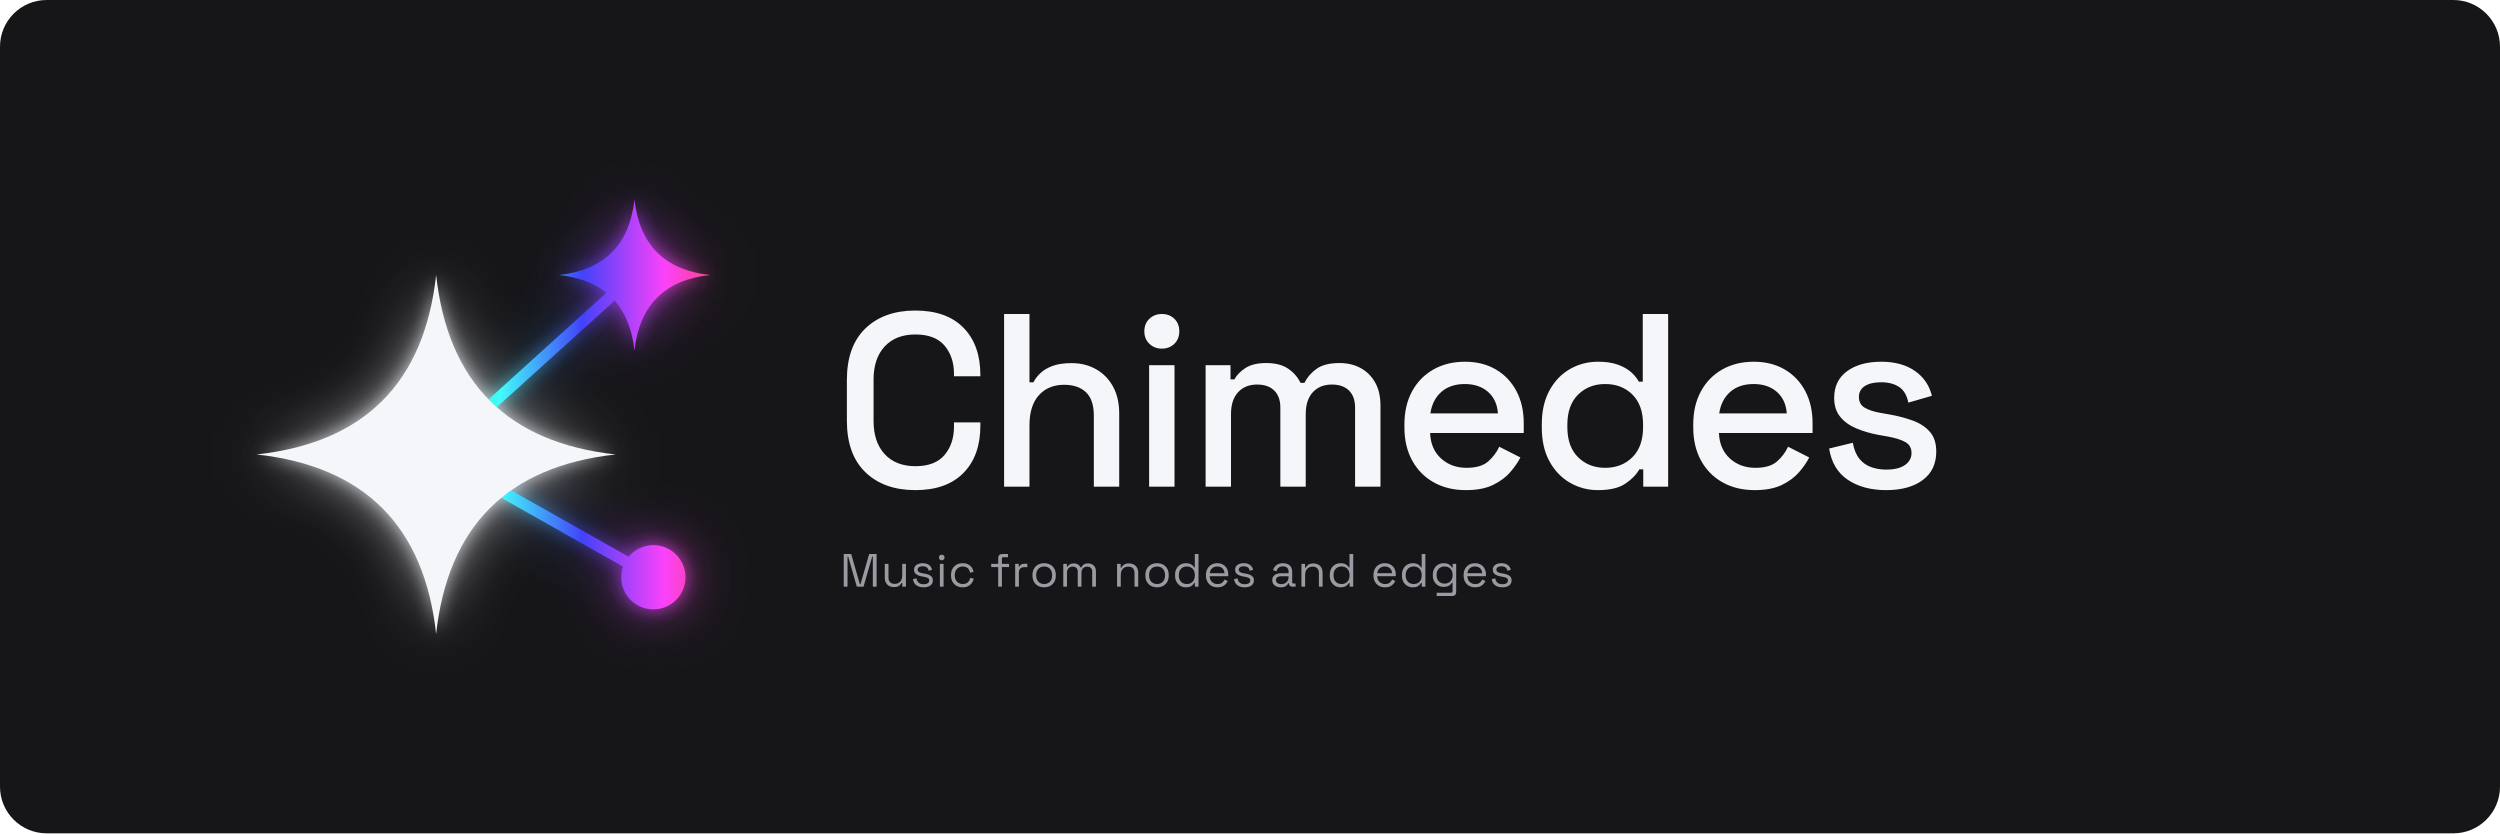
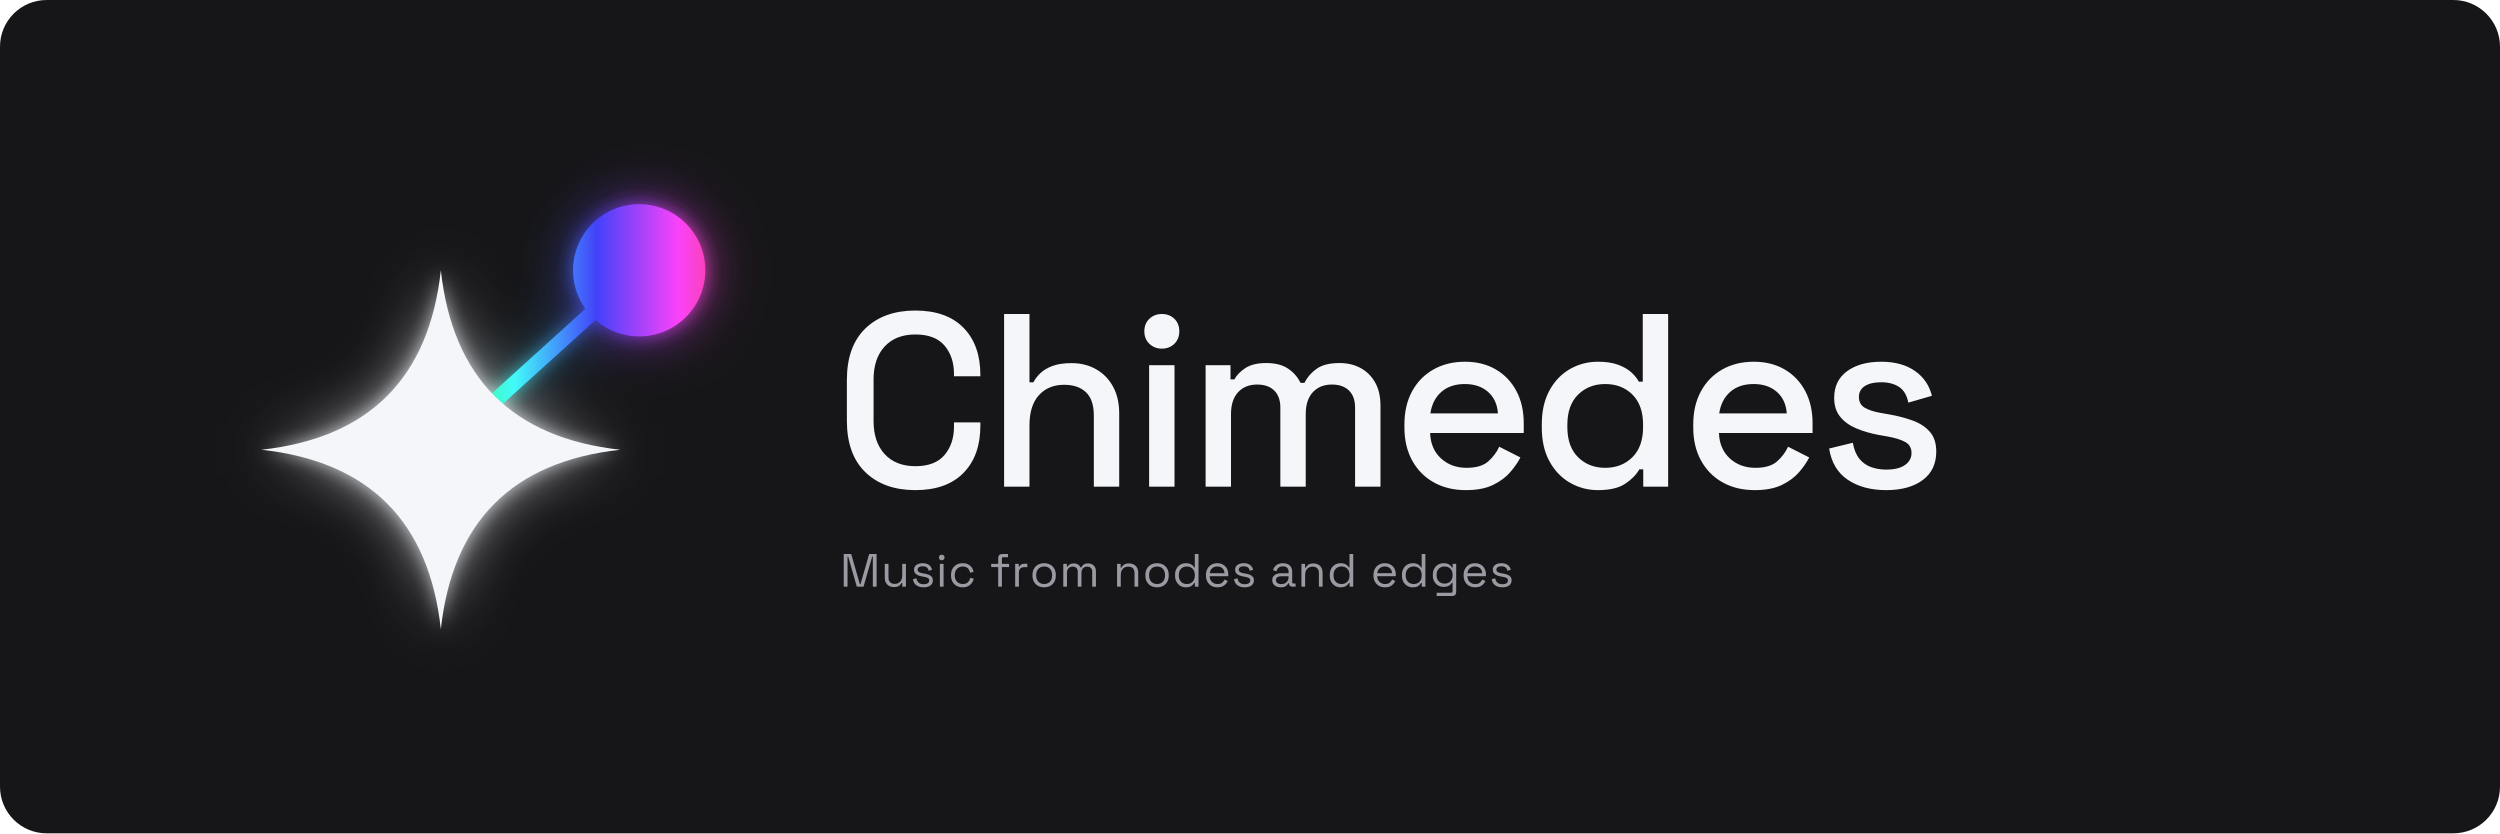
<svg xmlns="http://www.w3.org/2000/svg" width="1500" height="500" viewBox="0 0 1500 500" role="img" aria-label="Chimedes — Music from nodes and edges">
  <defs>
    <linearGradient id="g" gradientUnits="userSpaceOnUse" x1="78" y1="338" x2="598" y2="338" spreadMethod="repeat">
      <stop offset="0.000" stop-color="hsl(0,95%,62%)" />
      <stop offset="0.167" stop-color="hsl(60,95%,62%)" />
      <stop offset="0.333" stop-color="hsl(120,95%,62%)" />
      <stop offset="0.500" stop-color="hsl(180,95%,62%)" />
      <stop offset="0.667" stop-color="hsl(240,95%,62%)" />
      <stop offset="0.833" stop-color="hsl(300,95%,62%)" />
      <stop offset="1.000" stop-color="hsl(360,95%,62%)" />
      <animateTransform attributeName="gradientTransform" type="rotate" from="0 338 338" to="360 338 338" dur="14s" repeatCount="indefinite" />
    </linearGradient>
    <linearGradient id="gb" gradientUnits="userSpaceOnUse" x1="78" y1="338" x2="598" y2="338" spreadMethod="repeat">
      <stop offset="0.000" stop-color="hsl(0,95%,62%)" />
      <stop offset="0.167" stop-color="hsl(60,95%,62%)" />
      <stop offset="0.333" stop-color="hsl(120,95%,62%)" />
      <stop offset="0.500" stop-color="hsl(180,95%,62%)" />
      <stop offset="0.667" stop-color="hsl(240,95%,62%)" />
      <stop offset="0.833" stop-color="hsl(300,95%,62%)" />
      <stop offset="1.000" stop-color="hsl(360,95%,62%)" />
      <animateTransform attributeName="gradientTransform" type="rotate" from="360 338 338" to="0 338 338" dur="9s" repeatCount="indefinite" />
    </linearGradient>
    <filter id="wide" x="-50%" y="-50%" width="200%" height="200%">
      <feGaussianBlur stdDeviation="30" />
    </filter>
    <filter id="near" x="-30%" y="-30%" width="160%" height="160%">
      <feGaussianBlur stdDeviation="9" />
    </filter>
  </defs>
  <rect width="1500" height="500" rx="28" fill="#161618" />
-   <g transform="translate(120 80) scale(0.5667) translate(-20 -30)">
+   <g transform="translate(120 80) scale(0.5667) translate(-5 -45)">
    <g opacity="1.0">
      <g filter="url(#wide)" opacity="0.6">
        <animate attributeName="opacity" values="0.35;0.85;0.35" dur="4.2s" repeatCount="indefinite" />
-         <path d="M270 370L480 180M270 370L500 500" stroke="url(#gb)" stroke-width="12" stroke-linecap="round" fill="none" />
-         <path d="M270 180Q288.8 351.2 460 370Q288.8 388.8 270 560Q251.2 388.8 80 370Q251.2 351.2 270 180Z" fill="#F4F6FA" />
-         <path d="M480 100Q487.9 172.1 560 180Q487.9 187.9 480 260Q472.1 187.9 400 180Q472.1 172.1 480 100Z" fill="url(#gb)" />
-         <circle cx="500" cy="500" r="34" fill="url(#gb)" />
+         <path d="M260 380L470 190" stroke="url(#gb)" stroke-width="16" stroke-linecap="round" fill="none" />
+         <path d="M260 190Q278.8 361.2 450 380Q278.8 398.8 260 570Q241.2 398.8 70 380Q241.2 361.2 260 190Z" fill="#F4F6FA" />
+         <circle cx="470" cy="190" r="70" fill="url(#gb)" />
      </g>
      <g filter="url(#near)" opacity="0.7">
        <animate attributeName="opacity" values="0.8;0.45;0.8" dur="3.1s" repeatCount="indefinite" />
-         <path d="M270 370L480 180M270 370L500 500" stroke="url(#g)" stroke-width="12" stroke-linecap="round" fill="none" />
-         <path d="M270 180Q288.8 351.2 460 370Q288.8 388.8 270 560Q251.2 388.8 80 370Q251.2 351.2 270 180Z" fill="#F4F6FA" />
-         <path d="M480 100Q487.9 172.1 560 180Q487.9 187.9 480 260Q472.1 187.9 400 180Q472.1 172.1 480 100Z" fill="url(#g)" />
-         <circle cx="500" cy="500" r="34" fill="url(#g)" />
+         <path d="M260 380L470 190" stroke="url(#g)" stroke-width="16" stroke-linecap="round" fill="none" />
+         <path d="M260 190Q278.8 361.2 450 380Q278.8 398.8 260 570Q241.2 398.8 70 380Q241.2 361.2 260 190Z" fill="#F4F6FA" />
+         <circle cx="470" cy="190" r="70" fill="url(#g)" />
      </g>
    </g>
    <g>
-       <path d="M270 370L480 180M270 370L500 500" stroke="url(#g)" stroke-width="12" stroke-linecap="round" fill="none" />
-       <path d="M270 180Q288.8 351.2 460 370Q288.8 388.8 270 560Q251.2 388.8 80 370Q251.2 351.2 270 180Z" fill="#F4F6FA" />
-       <path d="M480 100Q487.9 172.1 560 180Q487.9 187.9 480 260Q472.1 187.9 400 180Q472.1 172.1 480 100Z" fill="url(#g)" />
-       <circle cx="500" cy="500" r="34" fill="url(#g)" />
+       <path d="M260 380L470 190" stroke="url(#g)" stroke-width="16" stroke-linecap="round" fill="none" />
+       <path d="M260 190Q278.8 361.2 450 380Q278.8 398.8 260 570Q241.2 398.8 70 380Q241.2 361.2 260 190Z" fill="#F4F6FA" />
+       <circle cx="470" cy="190" r="70" fill="url(#g)" />
    </g>
  </g>
  <path d="M549.24 294.072Q530.362 294.072 519.244 283.342Q508.125 272.612 508.125 252.373V228.027Q508.125 207.788 519.244 197.058Q530.362 186.328 549.24 186.328Q567.969 186.328 578.092 196.658Q588.215 206.989 588.215 224.934V225.77H572.394V224.445Q572.394 214.026 566.718 207.355Q561.043 200.684 549.24 200.684Q537.481 200.684 530.81 207.877Q524.139 215.07 524.139 227.731V252.669Q524.139 265.234 530.81 272.475Q537.481 279.716 549.24 279.716Q561.043 279.716 566.718 272.997Q572.394 266.277 572.394 255.955V253.446H588.215V255.466Q588.215 273.411 578.092 283.742Q567.969 294.072 549.24 294.072ZM602.456 292.0V188.4H617.686V229.381H620.039Q621.43 226.599 624.179 223.946Q626.928 221.293 631.457 219.584Q635.986 217.874 642.912 217.874Q651.237 217.874 657.701 221.563Q664.165 225.252 667.847 232.005Q671.528 238.757 671.528 248.192V292.0H656.299V249.361Q656.299 239.83 651.581 235.349Q646.864 230.869 638.487 230.869Q629.022 230.869 623.354 237.111Q617.686 243.352 617.686 255.17V292.0ZM689.476 292.0V219.11H704.706V292.0ZM697.091 209.179Q692.681 209.179 689.643 206.286Q686.605 203.392 686.605 198.79Q686.605 194.135 689.643 191.267Q692.681 188.4 697.091 188.4Q701.649 188.4 704.613 191.267Q707.577 194.135 707.577 198.79Q707.577 203.392 704.613 206.286Q701.649 209.179 697.091 209.179ZM723.364 292.0V219.11H738.298V227.62H740.651Q742.679 223.816 747.274 220.819Q751.869 217.822 759.743 217.822Q767.898 217.822 772.867 221.193Q777.836 224.564 780.3 229.707H782.653Q785.169 224.66 790.016 221.241Q794.863 217.822 803.714 217.822Q810.729 217.822 816.253 220.76Q821.777 223.698 825.029 229.389Q828.282 235.079 828.282 243.389V292.0H813.052V244.566Q813.052 237.928 809.4 234.325Q805.748 230.721 799.14 230.721Q791.999 230.721 787.719 235.309Q783.438 239.897 783.438 248.532V292.0H768.208V244.566Q768.208 237.928 764.556 234.325Q760.905 230.721 754.296 230.721Q747.155 230.721 742.875 235.309Q738.594 239.897 738.594 248.532V292.0ZM879.545 294.072Q868.541 294.072 860.231 289.41Q851.921 284.748 847.284 276.264Q842.648 267.78 842.648 256.443V254.667Q842.648 243.278 847.236 234.82Q851.824 226.362 860.035 221.7Q868.245 217.038 878.99 217.038Q889.535 217.038 897.449 221.641Q905.363 226.244 909.803 234.546Q914.243 242.849 914.243 253.994V259.788H858.07Q858.418 269.408 864.601 275.05Q870.783 280.693 879.93 280.693Q888.551 280.693 892.898 276.874Q897.245 273.056 899.532 268.031L912.238 274.469Q910.114 278.68 906.192 283.246Q902.27 287.812 895.862 290.942Q889.453 294.072 879.545 294.072ZM858.218 248.051H898.77Q898.178 239.823 892.809 235.12Q887.44 230.417 878.894 230.417Q870.206 230.417 864.834 235.12Q859.461 239.823 858.218 248.051ZM958.75 294.072Q949.708 294.072 942.008 289.654Q934.308 285.236 929.694 276.826Q925.08 268.416 925.08 256.635V254.475Q925.08 242.694 929.668 234.284Q934.256 225.874 941.934 221.456Q949.611 217.038 958.75 217.038Q965.876 217.038 970.727 218.799Q975.578 220.56 978.623 223.265Q981.668 225.97 983.303 228.996H985.657V188.4H1000.886V292.0H985.953V281.618H983.599Q980.876 286.383 975.156 290.228Q969.436 294.072 958.75 294.072ZM963.131 280.693Q973.01 280.693 979.43 274.34Q985.849 267.987 985.849 256.243V254.867Q985.849 243.123 979.478 236.77Q973.106 230.417 963.131 230.417Q953.304 230.417 946.859 236.77Q940.413 243.123 940.413 254.867V256.243Q940.413 267.987 946.859 274.34Q953.304 280.693 963.131 280.693ZM1052.845 294.072Q1041.841 294.072 1033.531 289.41Q1025.221 284.748 1020.584 276.264Q1015.948 267.78 1015.948 256.443V254.667Q1015.948 243.278 1020.536 234.82Q1025.124 226.362 1033.335 221.7Q1041.545 217.038 1052.29 217.038Q1062.835 217.038 1070.749 221.641Q1078.663 226.244 1083.103 234.546Q1087.543 242.849 1087.543 253.994V259.788H1031.37Q1031.718 269.408 1037.901 275.05Q1044.083 280.693 1053.23 280.693Q1061.851 280.693 1066.198 276.874Q1070.545 273.056 1072.832 268.031L1085.538 274.469Q1083.414 278.68 1079.492 283.246Q1075.57 287.812 1069.162 290.942Q1062.753 294.072 1052.845 294.072ZM1031.518 248.051H1072.07Q1071.478 239.823 1066.109 235.12Q1060.74 230.417 1052.194 230.417Q1043.506 230.417 1038.134 235.12Q1032.761 239.823 1031.518 248.051ZM1131.747 294.072Q1117.857 294.072 1108.655 287.856Q1099.453 281.64 1097.478 269.112L1111.693 265.656Q1112.781 271.768 1115.637 275.272Q1118.494 278.776 1122.689 280.267Q1126.885 281.758 1131.747 281.758Q1139.088 281.758 1142.999 278.998Q1146.909 276.238 1146.909 271.798Q1146.909 267.306 1143.198 265.223Q1139.487 263.14 1132.302 261.852L1127.226 260.957Q1119.84 259.581 1113.787 257.042Q1107.734 254.504 1104.119 250.072Q1100.504 245.639 1100.504 238.75Q1100.504 228.367 1108.263 222.703Q1116.022 217.038 1128.735 217.038Q1141.019 217.038 1148.926 222.54Q1156.833 228.042 1159.142 237.492L1144.985 241.576Q1143.698 234.916 1139.398 232.134Q1135.099 229.352 1128.735 229.352Q1122.423 229.352 1118.886 231.642Q1115.349 233.932 1115.349 238.172Q1115.349 242.553 1118.827 244.618Q1122.305 246.682 1128.269 247.726L1133.345 248.621Q1141.323 249.997 1147.772 252.388Q1154.221 254.778 1157.987 259.162Q1161.754 263.547 1161.754 270.932Q1161.754 282.01 1153.625 288.041Q1145.496 294.072 1131.747 294.072Z" fill="#F4F6FA" />
  <path d="M506.246 352.0V332.4H510.72L515.917 350.514H516.302L521.499 332.4H525.973V352.0H523.701V333.943H523.317L518.128 352.0H514.091L508.902 333.943H508.517V352.0ZM536.29 352.264Q534.785 352.264 533.547 351.611Q532.31 350.959 531.588 349.692Q530.866 348.426 530.866 346.599V338.311H533.082V346.438Q533.082 348.463 534.101 349.396Q535.119 350.33 536.865 350.33Q538.827 350.33 540.081 349.033Q541.335 347.736 541.335 345.188V338.311H543.551V352.0H541.391V349.683H541.006Q540.551 350.661 539.468 351.463Q538.385 352.264 536.29 352.264ZM554.183 352.392Q551.646 352.392 549.9 351.216Q548.154 350.04 547.771 347.478L549.885 347.016Q550.101 348.354 550.722 349.123Q551.343 349.891 552.248 350.219Q553.153 350.546 554.183 350.546Q555.733 350.546 556.63 349.933Q557.526 349.32 557.526 348.279Q557.526 347.217 556.678 346.778Q555.829 346.338 554.339 346.075L553.197 345.875Q551.86 345.635 550.776 345.165Q549.691 344.695 549.052 343.886Q548.414 343.078 548.414 341.845Q548.414 339.992 549.836 338.955Q551.259 337.919 553.604 337.919Q555.928 337.919 557.378 338.965Q558.829 340.011 559.225 341.909L557.162 342.44Q556.898 340.979 555.954 340.372Q555.009 339.765 553.604 339.765Q552.218 339.765 551.407 340.284Q550.597 340.803 550.597 341.796Q550.597 342.786 551.356 343.247Q552.115 343.709 553.425 343.936L554.566 344.136Q556.015 344.376 557.18 344.818Q558.344 345.26 559.027 346.065Q559.709 346.869 559.709 348.206Q559.709 350.211 558.217 351.301Q556.724 352.392 554.183 352.392ZM563.93 352.0V338.311H566.146V352.0ZM565.038 336.17Q564.324 336.17 563.835 335.693Q563.346 335.216 563.346 334.487Q563.346 333.737 563.835 333.27Q564.324 332.803 565.038 332.803Q565.779 332.803 566.254 333.27Q566.729 333.737 566.729 334.487Q566.729 335.216 566.254 335.693Q565.779 336.17 565.038 336.17ZM577.595 352.392Q575.599 352.392 574.021 351.542Q572.442 350.692 571.53 349.096Q570.618 347.5 570.618 345.312V344.999Q570.618 342.791 571.53 341.205Q572.442 339.619 574.021 338.769Q575.599 337.919 577.595 337.919Q579.563 337.919 580.942 338.649Q582.32 339.378 583.122 340.577Q583.925 341.775 584.145 343.156L581.982 343.605Q581.85 342.586 581.339 341.745Q580.827 340.904 579.904 340.403Q578.982 339.902 577.62 339.902Q576.257 339.902 575.175 340.523Q574.092 341.144 573.463 342.292Q572.834 343.441 572.834 345.035V345.276Q572.834 346.87 573.463 348.018Q574.092 349.167 575.175 349.788Q576.257 350.409 577.62 350.409Q579.673 350.409 580.747 349.345Q581.822 348.28 582.086 346.697L584.249 347.171Q583.965 348.536 583.142 349.734Q582.32 350.932 580.942 351.662Q579.563 352.392 577.595 352.392ZM598.923 352.0V340.229H594.72V338.311H598.923V334.82Q598.923 333.691 599.559 333.045Q600.194 332.4 601.367 332.4H604.808V334.318H601.963Q601.139 334.318 601.139 335.158V338.311H605.455V340.229H601.139V352.0ZM609.106 352.0V338.311H611.266V339.978H611.65Q612.018 339.079 612.772 338.667Q613.526 338.255 614.776 338.255H616.396V340.277H614.62Q613.137 340.277 612.229 341.101Q611.322 341.924 611.322 343.667V352.0ZM626.492 352.392Q624.42 352.392 622.837 351.522Q621.255 350.652 620.372 349.066Q619.49 347.48 619.49 345.34V344.971Q619.49 342.831 620.372 341.245Q621.255 339.658 622.837 338.789Q624.42 337.919 626.492 337.919Q628.564 337.919 630.146 338.789Q631.728 339.658 632.611 341.245Q633.493 342.831 633.493 344.971V345.34Q633.493 347.48 632.611 349.066Q631.728 350.652 630.146 351.522Q628.564 352.392 626.492 352.392ZM626.492 350.409Q628.672 350.409 629.975 349.021Q631.277 347.633 631.277 345.276V345.035Q631.277 342.678 629.979 341.29Q628.68 339.902 626.492 339.902Q624.331 339.902 623.018 341.29Q621.706 342.678 621.706 345.035V345.276Q621.706 347.633 623.018 349.021Q624.331 350.409 626.492 350.409ZM637.966 352.0V338.311H640.126V340.022H640.51Q640.914 339.282 641.814 338.664Q642.713 338.047 644.324 338.047Q645.927 338.047 646.913 338.75Q647.898 339.453 648.354 340.477H648.739Q649.215 339.462 650.183 338.754Q651.15 338.047 652.905 338.047Q654.272 338.047 655.313 338.613Q656.353 339.179 656.953 340.225Q657.553 341.272 657.553 342.733V352.0H655.337V342.925Q655.337 341.559 654.54 340.766Q653.744 339.973 652.302 339.973Q650.8 339.973 649.833 340.942Q648.867 341.911 648.867 343.756V352.0H646.651V342.925Q646.651 341.559 645.855 340.766Q645.058 339.973 643.616 339.973Q642.114 339.973 641.148 340.942Q640.182 341.911 640.182 343.756V352.0ZM670.242 352.0V338.311H672.402V340.628H672.786Q673.242 339.641 674.325 338.844Q675.408 338.047 677.503 338.047Q679.027 338.047 680.255 338.7Q681.483 339.352 682.205 340.614Q682.926 341.877 682.926 343.712V352.0H680.711V343.873Q680.711 341.828 679.692 340.904Q678.673 339.981 676.927 339.981Q674.965 339.981 673.712 341.278Q672.458 342.575 672.458 345.123V352.0ZM694.236 352.392Q692.164 352.392 690.581 351.522Q688.999 350.652 688.116 349.066Q687.234 347.48 687.234 345.34V344.971Q687.234 342.831 688.116 341.245Q688.999 339.658 690.581 338.789Q692.164 337.919 694.236 337.919Q696.308 337.919 697.89 338.789Q699.472 339.658 700.355 341.245Q701.237 342.831 701.237 344.971V345.34Q701.237 347.48 700.355 349.066Q699.472 350.652 697.89 351.522Q696.308 352.392 694.236 352.392ZM694.236 350.409Q696.416 350.409 697.719 349.021Q699.021 347.633 699.021 345.276V345.035Q699.021 342.678 697.723 341.29Q696.424 339.902 694.236 339.902Q692.075 339.902 690.762 341.29Q689.45 342.678 689.45 345.035V345.276Q689.45 347.633 690.762 349.021Q692.075 350.409 694.236 350.409ZM711.509 352.392Q709.737 352.392 708.266 351.546Q706.794 350.7 705.916 349.114Q705.038 347.528 705.038 345.34V344.971Q705.038 342.783 705.906 341.197Q706.774 339.611 708.252 338.765Q709.729 337.919 711.509 337.919Q712.948 337.919 713.931 338.292Q714.914 338.666 715.535 339.243Q716.157 339.82 716.497 340.463H716.881V332.4H719.097V352.0H716.937V349.743H716.553Q715.997 350.766 714.824 351.579Q713.651 352.392 711.509 352.392ZM712.096 350.425Q714.217 350.425 715.557 349.067Q716.898 347.709 716.898 345.276V345.035Q716.898 342.602 715.561 341.244Q714.225 339.885 712.096 339.885Q709.994 339.885 708.644 341.244Q707.293 342.602 707.293 345.035V345.276Q707.293 347.709 708.644 349.067Q709.994 350.425 712.096 350.425ZM730.53 352.392Q728.438 352.392 726.876 351.51Q725.314 350.628 724.442 349.028Q723.57 347.428 723.57 345.323V344.987Q723.57 342.863 724.438 341.273Q725.306 339.683 726.844 338.801Q728.382 337.919 730.375 337.919Q732.319 337.919 733.801 338.749Q735.284 339.58 736.124 341.11Q736.964 342.641 736.964 344.729V345.714H725.802Q725.878 347.937 727.214 349.181Q728.55 350.425 730.563 350.425Q732.345 350.425 733.293 349.622Q734.242 348.819 734.745 347.697L736.655 348.613Q736.243 349.48 735.501 350.354Q734.759 351.228 733.567 351.81Q732.374 352.392 730.53 352.392ZM725.83 343.917H734.712Q734.6 341.998 733.418 340.942Q732.236 339.885 730.367 339.885Q728.501 339.885 727.303 340.942Q726.105 341.998 725.83 343.917ZM746.827 352.392Q744.29 352.392 742.544 351.216Q740.798 350.04 740.415 347.478L742.529 347.016Q742.745 348.354 743.366 349.123Q743.987 349.891 744.892 350.219Q745.797 350.546 746.827 350.546Q748.377 350.546 749.274 349.933Q750.17 349.32 750.17 348.279Q750.17 347.217 749.322 346.778Q748.473 346.338 746.983 346.075L745.841 345.875Q744.504 345.635 743.42 345.165Q742.335 344.695 741.696 343.886Q741.058 343.078 741.058 341.845Q741.058 339.992 742.48 338.955Q743.903 337.919 746.248 337.919Q748.572 337.919 750.022 338.965Q751.473 340.011 751.869 341.909L749.806 342.44Q749.542 340.979 748.598 340.372Q747.653 339.765 746.248 339.765Q744.862 339.765 744.051 340.284Q743.241 340.803 743.241 341.796Q743.241 342.786 744 343.247Q744.759 343.709 746.069 343.936L747.21 344.136Q748.659 344.376 749.824 344.818Q750.988 345.26 751.671 346.065Q752.353 346.869 752.353 348.206Q752.353 350.211 750.861 351.301Q749.368 352.392 746.827 352.392ZM768.482 352.392Q767.038 352.392 765.872 351.894Q764.706 351.396 764.03 350.432Q763.354 349.467 763.354 348.099Q763.354 346.711 764.03 345.795Q764.706 344.878 765.874 344.418Q767.043 343.958 768.491 343.958H773.134V342.955Q773.134 341.498 772.28 340.659Q771.425 339.821 769.743 339.821Q768.089 339.821 767.157 340.621Q766.225 341.422 765.909 342.752L763.815 342.097Q764.151 340.934 764.883 339.992Q765.615 339.051 766.831 338.485Q768.047 337.919 769.76 337.919Q772.384 337.919 773.851 339.271Q775.318 340.623 775.318 343.088V349.282Q775.318 350.122 776.102 350.122H777.361V352.0H775.407Q774.49 352.0 773.937 351.486Q773.384 350.972 773.384 350.092V349.945H773.031Q772.74 350.48 772.219 351.056Q771.698 351.632 770.798 352.012Q769.899 352.392 768.482 352.392ZM768.741 350.49Q770.702 350.49 771.918 349.326Q773.134 348.162 773.134 346.075V345.755H768.584Q767.266 345.755 766.418 346.324Q765.57 346.893 765.57 348.047Q765.57 349.2 766.446 349.845Q767.322 350.49 768.741 350.49ZM780.87 352.0V338.311H783.03V340.628H783.414Q783.87 339.641 784.953 338.844Q786.036 338.047 788.131 338.047Q789.655 338.047 790.883 338.7Q792.111 339.352 792.833 340.614Q793.554 341.877 793.554 343.712V352.0H791.339V343.873Q791.339 341.828 790.32 340.904Q789.301 339.981 787.555 339.981Q785.593 339.981 784.34 341.278Q783.086 342.575 783.086 345.123V352.0ZM804.333 352.392Q802.561 352.392 801.09 351.546Q799.618 350.7 798.74 349.114Q797.862 347.528 797.862 345.34V344.971Q797.862 342.783 798.73 341.197Q799.598 339.611 801.076 338.765Q802.553 337.919 804.333 337.919Q805.772 337.919 806.755 338.292Q807.738 338.666 808.359 339.243Q808.981 339.82 809.321 340.463H809.705V332.4H811.921V352.0H809.761V349.743H809.377Q808.821 350.766 807.648 351.579Q806.475 352.392 804.333 352.392ZM804.92 350.425Q807.041 350.425 808.381 349.067Q809.722 347.709 809.722 345.276V345.035Q809.722 342.602 808.385 341.244Q807.049 339.885 804.92 339.885Q802.818 339.885 801.468 341.244Q800.117 342.602 800.117 345.035V345.276Q800.117 347.709 801.468 349.067Q802.818 350.425 804.92 350.425ZM831.05 352.392Q828.958 352.392 827.396 351.51Q825.834 350.628 824.962 349.028Q824.09 347.428 824.09 345.323V344.987Q824.09 342.863 824.958 341.273Q825.826 339.683 827.364 338.801Q828.902 337.919 830.895 337.919Q832.839 337.919 834.321 338.749Q835.804 339.58 836.644 341.11Q837.484 342.641 837.484 344.729V345.714H826.322Q826.398 347.937 827.734 349.181Q829.07 350.425 831.083 350.425Q832.865 350.425 833.813 349.622Q834.762 348.819 835.265 347.697L837.175 348.613Q836.763 349.48 836.021 350.354Q835.279 351.228 834.087 351.81Q832.894 352.392 831.05 352.392ZM826.35 343.917H835.232Q835.12 341.998 833.938 340.942Q832.756 339.885 830.887 339.885Q829.021 339.885 827.823 340.942Q826.625 341.998 826.35 343.917ZM847.637 352.392Q845.865 352.392 844.394 351.546Q842.922 350.7 842.044 349.114Q841.166 347.528 841.166 345.34V344.971Q841.166 342.783 842.034 341.197Q842.902 339.611 844.38 338.765Q845.857 337.919 847.637 337.919Q849.076 337.919 850.059 338.292Q851.042 338.666 851.663 339.243Q852.285 339.82 852.625 340.463H853.009V332.4H855.225V352.0H853.065V349.743H852.681Q852.125 350.766 850.952 351.579Q849.779 352.392 847.637 352.392ZM848.224 350.425Q850.345 350.425 851.685 349.067Q853.026 347.709 853.026 345.276V345.035Q853.026 342.602 851.689 341.244Q850.353 339.885 848.224 339.885Q846.122 339.885 844.772 341.244Q843.421 342.602 843.421 345.035V345.276Q843.421 347.709 844.772 349.067Q846.122 350.425 848.224 350.425ZM859.698 345.211V344.843Q859.698 342.679 860.576 341.135Q861.454 339.591 862.926 338.755Q864.397 337.919 866.185 337.919Q868.327 337.919 869.496 338.74Q870.665 339.561 871.213 340.567H871.597V338.311H873.717V355.18Q873.717 356.309 873.096 356.955Q872.475 357.6 871.293 357.6H861.997V355.633H870.698Q871.541 355.633 871.541 354.793V349.591H871.157Q870.817 350.198 870.204 350.789Q869.59 351.38 868.611 351.758Q867.632 352.136 866.185 352.136Q864.397 352.136 862.916 351.3Q861.434 350.464 860.566 348.91Q859.698 347.356 859.698 345.211ZM866.756 350.169Q868.877 350.169 870.217 348.835Q871.558 347.5 871.558 345.147V344.907Q871.558 342.526 870.221 341.206Q868.885 339.885 866.756 339.885Q864.654 339.885 863.304 341.206Q861.953 342.526 861.953 344.907V345.147Q861.953 347.5 863.304 348.835Q864.654 350.169 866.756 350.169ZM885.134 352.392Q883.042 352.392 881.48 351.51Q879.918 350.628 879.046 349.028Q878.174 347.428 878.174 345.323V344.987Q878.174 342.863 879.042 341.273Q879.91 339.683 881.448 338.801Q882.986 337.919 884.979 337.919Q886.923 337.919 888.405 338.749Q889.888 339.58 890.728 341.11Q891.568 342.641 891.568 344.729V345.714H880.406Q880.482 347.937 881.818 349.181Q883.154 350.425 885.167 350.425Q886.949 350.425 887.897 349.622Q888.846 348.819 889.349 347.697L891.259 348.613Q890.847 349.48 890.105 350.354Q889.363 351.228 888.171 351.81Q886.978 352.392 885.134 352.392ZM880.434 343.917H889.316Q889.204 341.998 888.022 340.942Q886.84 339.885 884.971 339.885Q883.105 339.885 881.907 340.942Q880.709 341.998 880.434 343.917ZM901.431 352.392Q898.894 352.392 897.148 351.216Q895.402 350.04 895.019 347.478L897.133 347.016Q897.349 348.354 897.97 349.123Q898.591 349.891 899.496 350.219Q900.401 350.546 901.431 350.546Q902.981 350.546 903.878 349.933Q904.774 349.32 904.774 348.279Q904.774 347.217 903.926 346.778Q903.077 346.338 901.587 346.075L900.445 345.875Q899.108 345.635 898.024 345.165Q896.939 344.695 896.3 343.886Q895.662 343.078 895.662 341.845Q895.662 339.992 897.084 338.955Q898.507 337.919 900.852 337.919Q903.176 337.919 904.626 338.965Q906.077 340.011 906.473 341.909L904.41 342.44Q904.146 340.979 903.202 340.372Q902.257 339.765 900.852 339.765Q899.466 339.765 898.655 340.284Q897.845 340.803 897.845 341.796Q897.845 342.786 898.604 343.247Q899.363 343.709 900.673 343.936L901.814 344.136Q903.263 344.376 904.428 344.818Q905.592 345.26 906.275 346.065Q906.957 346.869 906.957 348.206Q906.957 350.211 905.465 351.301Q903.972 352.392 901.431 352.392Z" fill="#9A9AA3" />
</svg>
